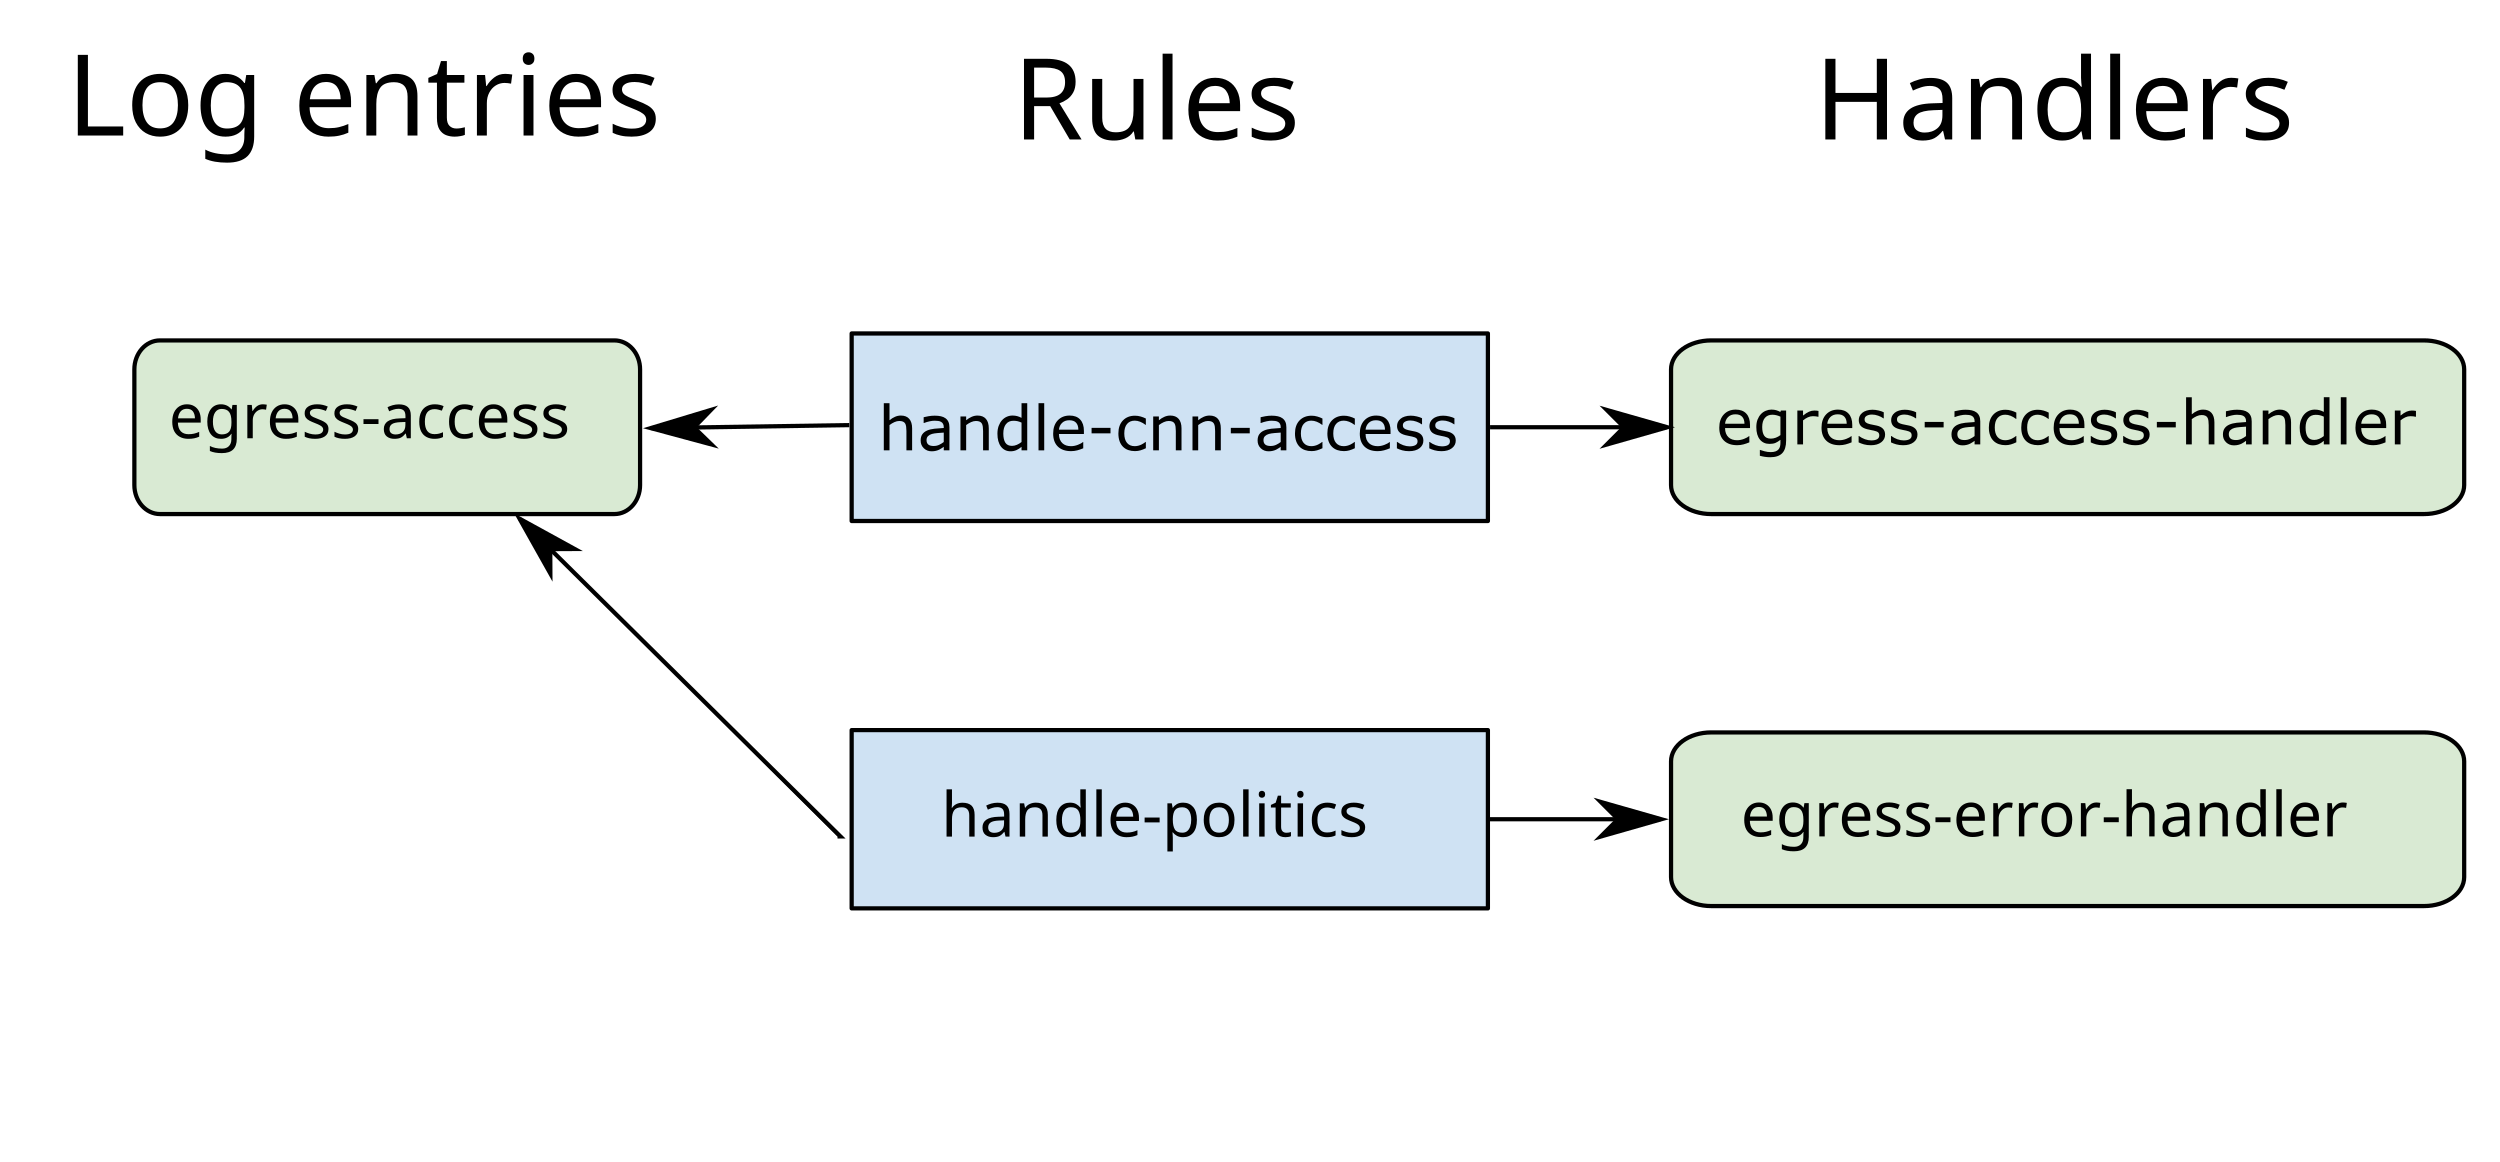
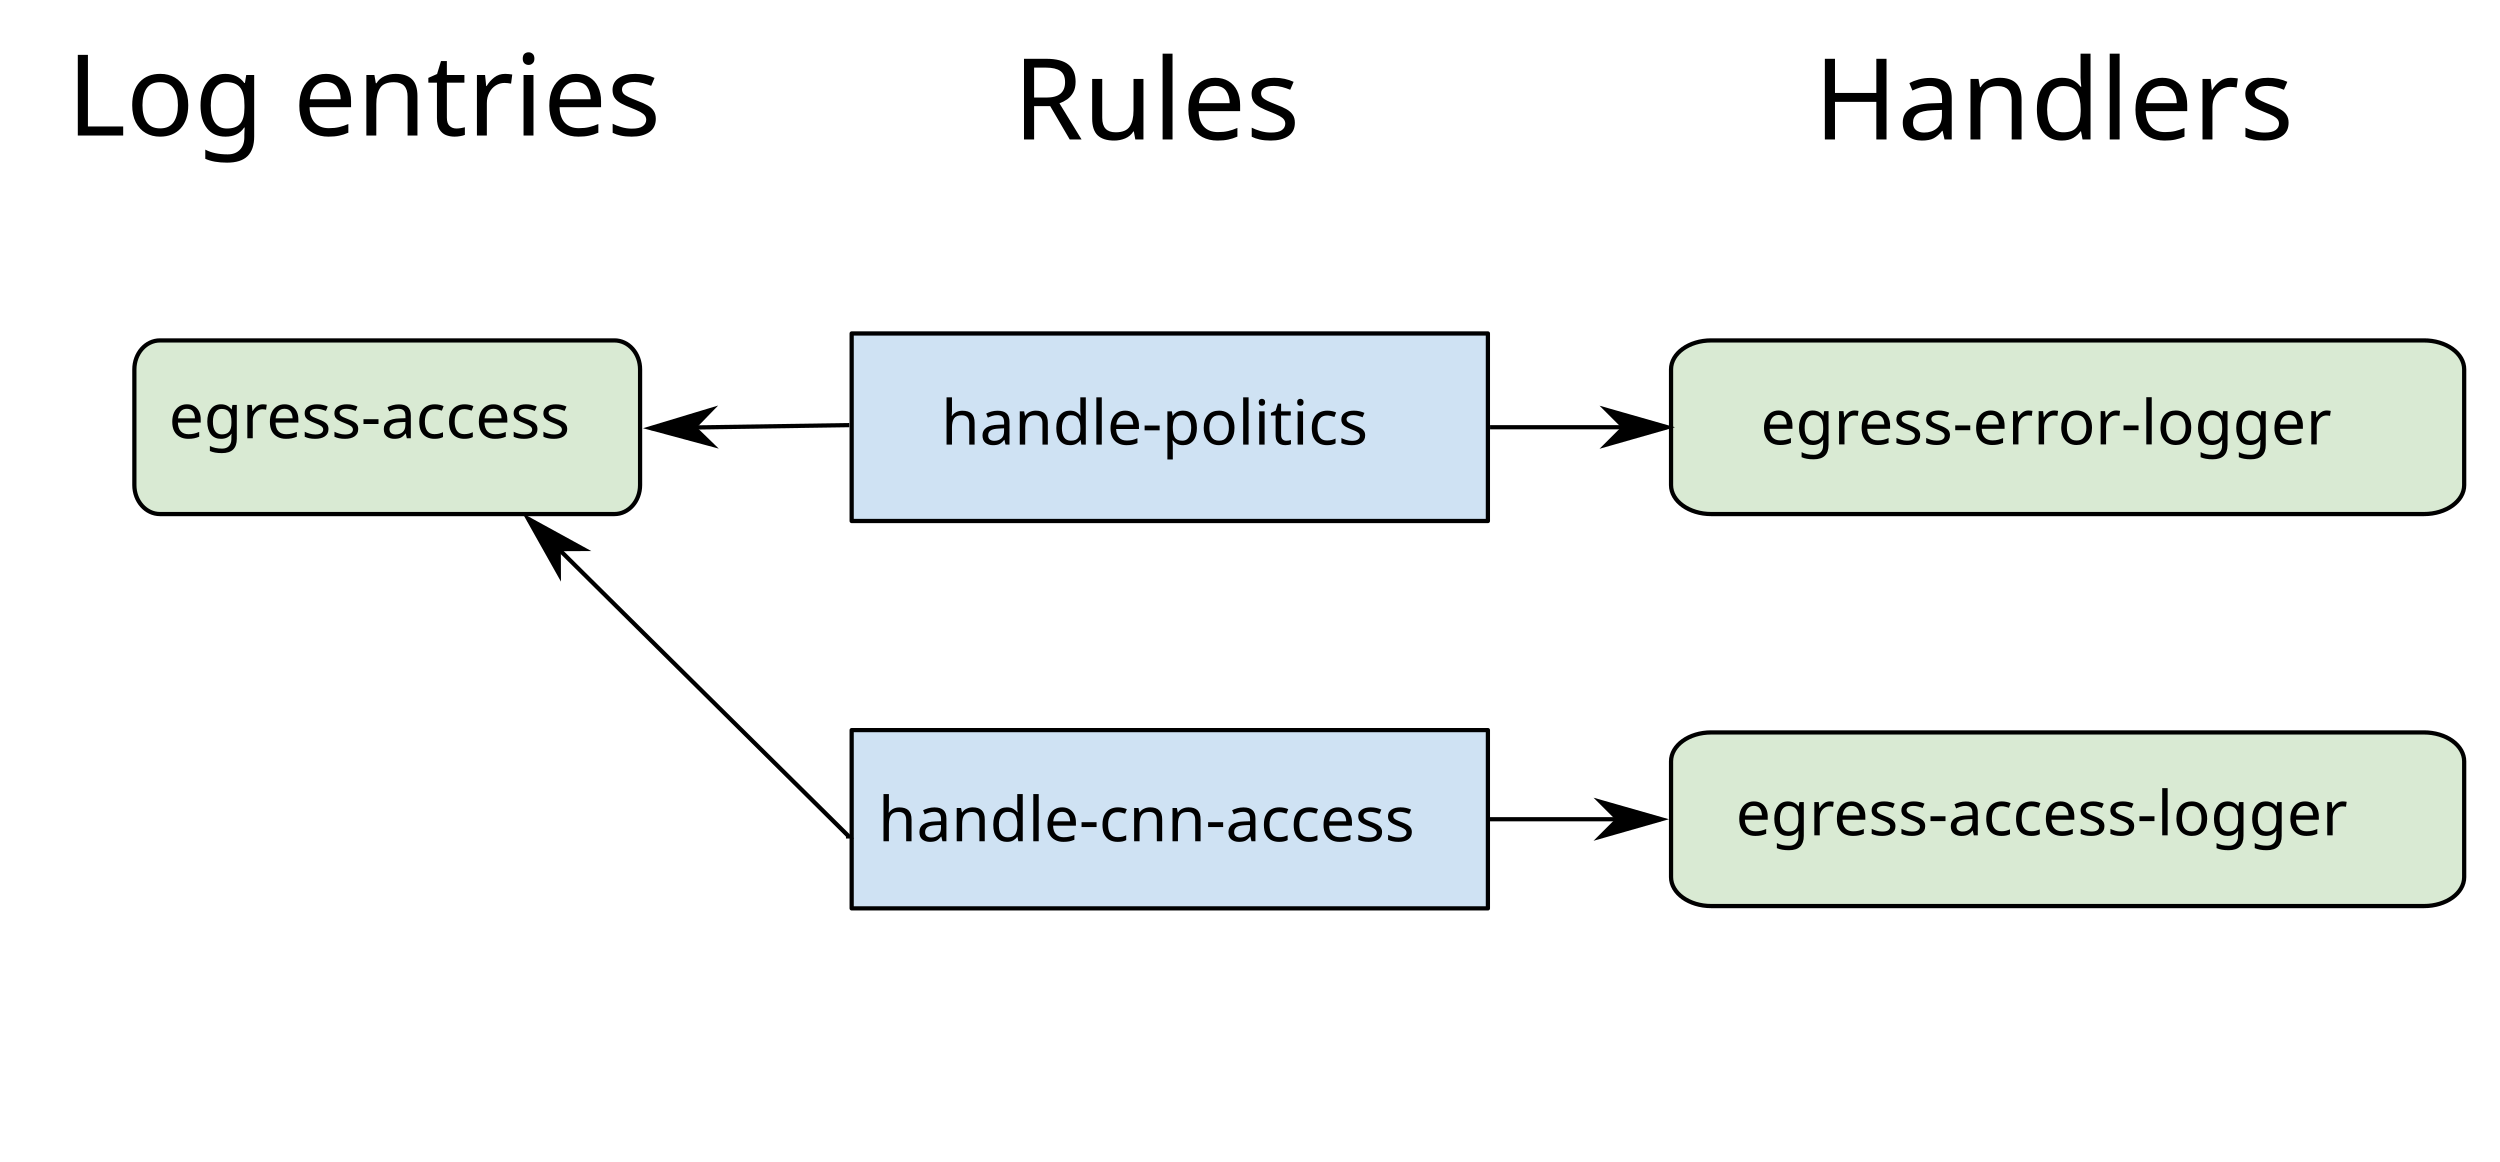
<svg xmlns="http://www.w3.org/2000/svg" xmlns:ns1="http://www.openswatchbook.org/uri/2009/osb" version="1.1" viewBox="0 0 590.434 274.357" stroke-miterlimit="10" id="svg1497" width="590.434" height="274.357" style="fill:none;stroke:none;stroke-linecap:square;stroke-miterlimit:10">
  <defs id="defs1501">
    <marker orient="auto" refY="0" refX="0" id="marker7569" style="overflow:visible">
      <path id="path7567" d="M 0,0 5,-5 -12.5,0 5,5 Z" style="fill:#000000;fill-opacity:1;fill-rule:evenodd;stroke:#000000;stroke-width:1pt;stroke-opacity:1" transform="matrix(0.8,0,0,0.8,10,0)" />
    </marker>
    <marker orient="auto" refY="0" refX="0" id="marker7565" style="overflow:visible">
      <path id="path7563" d="M 0,0 5,-5 -12.5,0 5,5 Z" style="fill:#000000;fill-opacity:1;fill-rule:evenodd;stroke:#000000;stroke-width:1pt;stroke-opacity:1" transform="matrix(0.8,0,0,0.8,10,0)" />
    </marker>
    <marker orient="auto" refY="0" refX="0" id="marker7561" style="overflow:visible">
      <path id="path7559" d="M 0,0 5,-5 -12.5,0 5,5 Z" style="fill:#000000;fill-opacity:1;fill-rule:evenodd;stroke:#000000;stroke-width:1pt;stroke-opacity:1" transform="matrix(-0.8,0,0,-0.8,-10,0)" />
    </marker>
    <marker orient="auto" refY="0" refX="0" id="marker7557" style="overflow:visible">
      <path id="path7555" d="M 0,0 5,-5 -12.5,0 5,5 Z" style="fill:#000000;fill-opacity:1;fill-rule:evenodd;stroke:#000000;stroke-width:1pt;stroke-opacity:1" transform="matrix(-0.8,0,0,-0.8,-10,0)" />
    </marker>
    <marker orient="auto" refY="0" refX="0" id="marker7553" style="overflow:visible">
      <path id="path7551" d="M 0,0 5,-5 -12.5,0 5,5 Z" style="fill-rule:evenodd;stroke:#000000;stroke-width:1pt;stroke-opacity:1" transform="matrix(-0.8,0,0,-0.8,-10,0)" />
    </marker>
    <linearGradient id="linearGradient7205" ns1:paint="solid">
      <stop style="stop-color:#000000;stop-opacity:1;" offset="0" id="stop7203" />
    </linearGradient>
    <marker orient="auto" refY="0" refX="0" id="marker5767" style="overflow:visible">
      <path id="path5765" d="M 0,0 5,-5 -12.5,0 5,5 Z" style="fill:#000000;fill-opacity:1;fill-rule:evenodd;stroke:#000000;stroke-width:1pt;stroke-opacity:1" transform="matrix(-0.8,0,0,-0.8,-10,0)" />
    </marker>
    <marker orient="auto" refY="0" refX="0" id="marker5763" style="overflow:visible">
      <path id="path5761" style="fill-rule:evenodd;stroke:#000000;stroke-width:0.625;stroke-linejoin:round;stroke-opacity:1" d="M 8.719,4.034 -2.207,0.016 8.719,-4.002 c -1.745,2.372 -1.735,5.617 -6e-7,8.035 z" transform="matrix(-1.1,0,0,-1.1,-1.1,0)" />
    </marker>
    <marker orient="auto" refY="0" refX="0" id="marker5759" style="overflow:visible">
      <path id="path5757" d="M 0,0 5,-5 -12.5,0 5,5 Z" style="fill-rule:evenodd;stroke:#000000;stroke-width:1pt;stroke-opacity:1" transform="matrix(-0.8,0,0,-0.8,-10,0)" />
    </marker>
    <marker orient="auto" refY="0" refX="0" id="marker5755" style="overflow:visible">
      <path id="path5753" style="fill-rule:evenodd;stroke:#000000;stroke-width:0.625;stroke-linejoin:round;stroke-opacity:1" d="M 8.719,4.034 -2.207,0.016 8.719,-4.002 c -1.745,2.372 -1.735,5.617 -6e-7,8.035 z" transform="matrix(-1.1,0,0,-1.1,-1.1,0)" />
    </marker>
    <marker orient="auto" refY="0" refX="0" id="Arrow2Mend" style="overflow:visible">
      <path id="path5488" style="fill-rule:evenodd;stroke:#000000;stroke-width:0.625;stroke-linejoin:round;stroke-opacity:1" d="M 8.719,4.034 -2.207,0.016 8.719,-4.002 c -1.745,2.372 -1.735,5.617 -6e-7,8.035 z" transform="scale(-0.6)" />
    </marker>
    <marker orient="auto" refY="0" refX="0" id="Arrow2Send" style="overflow:visible">
      <path id="path5494" style="fill-rule:evenodd;stroke:#000000;stroke-width:0.625;stroke-linejoin:round;stroke-opacity:1" d="M 8.719,4.034 -2.207,0.016 8.719,-4.002 c -1.745,2.372 -1.735,5.617 -6e-7,8.035 z" transform="matrix(-0.3,0,0,-0.3,0.69,0)" />
    </marker>
    <marker orient="auto" refY="0" refX="0" id="Arrow2Lend" style="overflow:visible">
      <path id="path5482" style="fill-rule:evenodd;stroke:#000000;stroke-width:0.625;stroke-linejoin:round;stroke-opacity:1" d="M 8.719,4.034 -2.207,0.016 8.719,-4.002 c -1.745,2.372 -1.735,5.617 -6e-7,8.035 z" transform="matrix(-1.1,0,0,-1.1,-1.1,0)" />
    </marker>
    <marker orient="auto" refY="0" refX="0" id="marker5741" style="overflow:visible">
      <path id="path5739" d="M 0,0 5,-5 -12.5,0 5,5 Z" style="fill-rule:evenodd;stroke:#000000;stroke-width:1pt;stroke-opacity:1" transform="matrix(-0.8,0,0,-0.8,-10,0)" />
    </marker>
    <marker orient="auto" refY="0" refX="0" id="Arrow1Lstart" style="overflow:visible">
      <path id="path5461" d="M 0,0 5,-5 -12.5,0 5,5 Z" style="fill-rule:evenodd;stroke:#000000;stroke-width:1pt;stroke-opacity:1" transform="matrix(0.8,0,0,0.8,10,0)" />
    </marker>
    <marker orient="auto" refY="0" refX="0" id="marker5731" style="overflow:visible">
      <path id="path5729" d="M 0,0 5,-5 -12.5,0 5,5 Z" style="fill-rule:evenodd;stroke:#000000;stroke-width:1pt;stroke-opacity:1" transform="matrix(-0.8,0,0,-0.8,-10,0)" />
    </marker>
    <marker orient="auto" refY="0" refX="0" id="marker5727" style="overflow:visible">
      <path id="path5725" d="M 0,0 5,-5 -12.5,0 5,5 Z" style="fill-rule:evenodd;stroke:#000000;stroke-width:1pt;stroke-opacity:1" transform="matrix(-0.8,0,0,-0.8,-10,0)" />
    </marker>
    <marker orient="auto" refY="0" refX="0" id="Arrow1Lend" style="overflow:visible">
      <path id="path5464" d="M 0,0 5,-5 -12.5,0 5,5 Z" style="fill-rule:evenodd;stroke:#000000;stroke-width:1pt;stroke-opacity:1" transform="matrix(-0.8,0,0,-0.8,-10,0)" />
    </marker>
    <marker orient="auto" refY="0" refX="0" id="marker5767-8" style="overflow:visible">
      <path id="path5765-5" d="M 0,0 5,-5 -12.5,0 5,5 Z" style="fill:#000000;fill-opacity:1;fill-rule:evenodd;stroke:#000000;stroke-width:1pt;stroke-opacity:1" transform="matrix(-0.8,0,0,-0.8,-10,0)" />
    </marker>
  </defs>
  <clipPath id="p.0">
    <path d="M 0,0 H 604.942 V 452.454 H 0 Z" id="path1282" style="clip-rule:nonzero" />
  </clipPath>
  <path style="fill:#cfe2f3;fill-rule:evenodd;stroke-width:1" id="path1415" d="M 201.14,78.438 H 351.402 V 123.367 H 201.14 Z" />
  <path style="fill:#000000;fill-opacity:0;fill-rule:evenodd" id="path1285" d="M 20.408,-29.489 H 625.351 V 422.965 H 20.408 Z" />
  <path style="fill:#d9ead3;fill-rule:evenodd;stroke-width:1" id="path1331" d="m 395.01,87.233 v 0 c 0,-3.775 4.23,-6.835 9.448,-6.835 h 167.714 c 2.506,0 4.909,0.72 6.681,2.002 1.772,1.282 2.767,3.02 2.767,4.833 v 27.338 c 0,3.775 -4.23,6.835 -9.448,6.835 H 404.458 c -5.218,0 -9.448,-3.06 -9.448,-6.835 z" />
  <path style="fill-rule:evenodd;stroke:#000000;stroke-width:1;stroke-linecap:butt;stroke-linejoin:round" id="path1333" d="m 394.656,87.233 v 0 c 0,-3.775 4.246,-6.835 9.484,-6.835 h 168.35 c 2.515,0 4.928,0.72 6.706,2.002 1.779,1.282 2.778,3.02 2.778,4.833 v 27.338 c 0,3.775 -4.246,6.835 -9.484,6.835 H 404.14 c -5.238,0 -9.484,-3.06 -9.484,-6.835 z" />
  <path style="fill:#000000;fill-opacity:0;fill-rule:evenodd" id="path1357" d="m 134.416,18.519 112,142.992" />
  <path style="fill:#000000;fill-opacity:0;fill-rule:evenodd" id="path1375" d="M 375.416,185.511 472.424,90.519" />
  <path style="fill:#000000;fill-opacity:0;fill-rule:evenodd" id="path1381" d="M 375.416,185.511 472.424,143.023" />
  <path style="fill:#000000;fill-opacity:0;fill-rule:evenodd" id="path1387" d="m 375.416,188.475 97.008,10.016" />
  <path style="fill:#000000;fill-opacity:0;fill-rule:evenodd" id="path1393" d="m 375.416,185.511 97.008,65.512" />
  <path style="fill-rule:evenodd;stroke:#000000;stroke-width:1;stroke-linecap:butt;stroke-linejoin:round" id="path1417" d="M 201.14,78.755 H 351.402 V 123.05 H 201.14 Z" />
  <text xml:space="preserve" style="font-style:normal;font-weight:normal;font-size:17.333px;line-height:1.25;font-family:sans-serif;letter-spacing:0px;word-spacing:0px;fill:#000000;fill-opacity:1;stroke:none" x="315.317" y="221.967" id="text5425">
    <tspan id="tspan5423" x="315.317" y="237.781" />
  </text>
-   <g aria-label="handle-cnn-access" style="font-style:normal;font-weight:normal;font-size:17.333px;line-height:1.25;font-family:sans-serif;letter-spacing:0px;word-spacing:0px;fill:#000000;fill-opacity:1;stroke:none" id="text5429" transform="translate(17.06985,0.3910225)">
-     <path d="m 198.35,105.972 h -1.346 v -4.555 q 0,-0.551 -0.065,-1.031 -0.064,-0.487 -0.236,-0.759 -0.179,-0.301 -0.516,-0.444 -0.337,-0.15 -0.874,-0.15 -0.551,0 -1.153,0.272 -0.602,0.272 -1.153,0.695 v 5.973 h -1.346 V 94.829 h 1.346 v 4.032 q 0.63,-0.523 1.303,-0.816 0.673,-0.294 1.382,-0.294 1.296,0 1.977,0.781 0.68,0.781 0.68,2.249 z" style="font-size:14.667px" id="path7227" />
-     <path d="m 207.159,105.972 h -1.339 v -0.852 q -0.179,0.122 -0.487,0.344 -0.301,0.215 -0.587,0.344 -0.337,0.165 -0.773,0.272 -0.437,0.115 -1.024,0.115 -1.081,0 -1.833,-0.716 -0.752,-0.716 -0.752,-1.826 0,-0.91 0.387,-1.468 0.394,-0.566 1.117,-0.888 0.73,-0.322 1.755,-0.437 1.024,-0.115 2.199,-0.172 v -0.208 q 0,-0.458 -0.165,-0.759 -0.158,-0.301 -0.458,-0.473 -0.286,-0.165 -0.688,-0.222 -0.401,-0.057 -0.838,-0.057 -0.53,0 -1.182,0.143 -0.652,0.136 -1.346,0.401 h -0.072 v -1.368 q 0.394,-0.107 1.139,-0.236 0.745,-0.129 1.468,-0.129 0.845,0 1.468,0.143 0.63,0.136 1.089,0.473 0.451,0.329 0.688,0.852 0.236,0.523 0.236,1.296 z m -1.339,-1.969 v -2.227 q -0.616,0.036 -1.454,0.107 -0.831,0.072 -1.318,0.208 -0.58,0.165 -0.938,0.516 -0.358,0.344 -0.358,0.952 0,0.688 0.415,1.038 0.415,0.344 1.268,0.344 0.709,0 1.296,-0.272 0.587,-0.279 1.089,-0.666 z" style="font-size:14.667px" id="path7229" />
-     <path d="m 216.454,105.972 h -1.346 v -4.555 q 0,-0.551 -0.064,-1.031 -0.065,-0.487 -0.236,-0.759 -0.179,-0.301 -0.516,-0.444 -0.337,-0.15 -0.874,-0.15 -0.551,0 -1.153,0.272 -0.602,0.272 -1.153,0.695 v 5.973 h -1.346 v -7.999 h 1.346 v 0.888 q 0.63,-0.523 1.303,-0.816 0.673,-0.294 1.382,-0.294 1.296,0 1.977,0.781 0.68,0.781 0.68,2.249 z" style="font-size:14.667px" id="path7231" />
-     <path d="m 225.535,105.972 h -1.346 v -0.838 q -0.58,0.501 -1.21,0.781 -0.63,0.279 -1.368,0.279 -1.432,0 -2.277,-1.103 -0.838,-1.103 -0.838,-3.058 0,-1.017 0.286,-1.812 0.294,-0.795 0.788,-1.354 0.487,-0.544 1.132,-0.831 0.652,-0.286 1.346,-0.286 0.63,0 1.117,0.136 0.487,0.129 1.024,0.408 v -3.466 h 1.346 z m -1.346,-1.969 v -4.59 q -0.544,-0.243 -0.974,-0.337 -0.43,-0.093 -0.938,-0.093 -1.132,0 -1.762,0.788 -0.63,0.788 -0.63,2.234 0,1.425 0.487,2.17 0.487,0.738 1.561,0.738 0.573,0 1.16,-0.251 0.587,-0.258 1.096,-0.659 z" style="font-size:14.667px" id="path7233" />
-     <path d="m 229.546,105.972 h -1.346 V 94.829 h 1.346 z" style="font-size:14.667px" id="path7235" />
-     <path d="m 238.92,102.112 h -5.894 q 0,0.738 0.222,1.289 0.222,0.544 0.609,0.895 0.372,0.344 0.881,0.516 0.516,0.172 1.132,0.172 0.816,0 1.64,-0.322 0.831,-0.329 1.182,-0.645 h 0.072 v 1.468 q -0.68,0.286 -1.389,0.48 -0.709,0.193 -1.49,0.193 -1.991,0 -3.108,-1.074 -1.117,-1.081 -1.117,-3.065 0,-1.962 1.067,-3.115 1.074,-1.153 2.822,-1.153 1.618,0 2.492,0.945 0.881,0.945 0.881,2.686 z m -1.311,-1.031 q -0.007,-1.06 -0.537,-1.64 -0.523,-0.58 -1.597,-0.58 -1.081,0 -1.726,0.637 -0.637,0.637 -0.723,1.583 z" style="font-size:14.667px" id="path7237" />
-     <path d="m 245.201,101.954 h -4.469 v -1.296 h 4.469 z" style="font-size:14.667px" id="path7239" />
-     <path d="m 253.551,105.47 q -0.673,0.322 -1.282,0.501 -0.602,0.179 -1.282,0.179 -0.867,0 -1.59,-0.251 -0.723,-0.258 -1.239,-0.773 -0.523,-0.516 -0.809,-1.303 -0.286,-0.788 -0.286,-1.84 0,-1.962 1.074,-3.079 1.081,-1.117 2.85,-1.117 0.688,0 1.346,0.193 0.666,0.193 1.217,0.473 v 1.497 h -0.072 q -0.616,-0.48 -1.275,-0.738 -0.652,-0.258 -1.275,-0.258 -1.146,0 -1.812,0.773 -0.659,0.766 -0.659,2.256 0,1.447 0.645,2.227 0.652,0.773 1.826,0.773 0.408,0 0.831,-0.107 0.423,-0.107 0.759,-0.279 0.294,-0.15 0.551,-0.315 0.258,-0.172 0.408,-0.294 h 0.072 z" style="font-size:14.667px" id="path7241" />
-     <path d="m 261.973,105.972 h -1.346 v -4.555 q 0,-0.551 -0.065,-1.031 -0.065,-0.487 -0.236,-0.759 -0.179,-0.301 -0.516,-0.444 -0.337,-0.15 -0.874,-0.15 -0.551,0 -1.153,0.272 -0.602,0.272 -1.153,0.695 v 5.973 h -1.346 v -7.999 h 1.346 v 0.888 q 0.63,-0.523 1.303,-0.816 0.673,-0.294 1.382,-0.294 1.296,0 1.977,0.781 0.68,0.781 0.68,2.249 z" style="font-size:14.667px" id="path7243" />
-     <path d="m 271.254,105.972 h -1.346 v -4.555 q 0,-0.551 -0.065,-1.031 -0.065,-0.487 -0.236,-0.759 -0.179,-0.301 -0.516,-0.444 -0.337,-0.15 -0.874,-0.15 -0.551,0 -1.153,0.272 -0.602,0.272 -1.153,0.695 v 5.973 h -1.346 v -7.999 h 1.346 v 0.888 q 0.63,-0.523 1.303,-0.816 0.673,-0.294 1.382,-0.294 1.296,0 1.977,0.781 0.68,0.781 0.68,2.249 z" style="font-size:14.667px" id="path7245" />
-     <path d="m 278.086,101.954 h -4.469 v -1.296 h 4.469 z" style="font-size:14.667px" id="path7247" />
-     <path d="m 286.737,105.972 h -1.339 v -0.852 q -0.179,0.122 -0.487,0.344 -0.301,0.215 -0.587,0.344 -0.337,0.165 -0.773,0.272 -0.437,0.115 -1.024,0.115 -1.081,0 -1.833,-0.716 -0.752,-0.716 -0.752,-1.826 0,-0.91 0.387,-1.468 0.394,-0.566 1.117,-0.888 0.73,-0.322 1.755,-0.437 1.024,-0.115 2.199,-0.172 v -0.208 q 0,-0.458 -0.165,-0.759 -0.158,-0.301 -0.458,-0.473 -0.286,-0.165 -0.688,-0.222 -0.401,-0.057 -0.838,-0.057 -0.53,0 -1.182,0.143 -0.652,0.136 -1.346,0.401 h -0.072 v -1.368 q 0.394,-0.107 1.139,-0.236 0.745,-0.129 1.468,-0.129 0.845,0 1.468,0.143 0.63,0.136 1.089,0.473 0.451,0.329 0.688,0.852 0.236,0.523 0.236,1.296 z m -1.339,-1.969 v -2.227 q -0.616,0.036 -1.454,0.107 -0.831,0.072 -1.318,0.208 -0.58,0.165 -0.938,0.516 -0.358,0.344 -0.358,0.952 0,0.688 0.415,1.038 0.415,0.344 1.268,0.344 0.709,0 1.296,-0.272 0.587,-0.279 1.089,-0.666 z" style="font-size:14.667px" id="path7249" />
-     <path d="m 295.259,105.47 q -0.673,0.322 -1.282,0.501 -0.602,0.179 -1.282,0.179 -0.867,0 -1.59,-0.251 -0.723,-0.258 -1.239,-0.773 -0.523,-0.516 -0.809,-1.303 -0.286,-0.788 -0.286,-1.84 0,-1.962 1.074,-3.079 1.081,-1.117 2.85,-1.117 0.688,0 1.346,0.193 0.666,0.193 1.217,0.473 v 1.497 h -0.072 q -0.616,-0.48 -1.275,-0.738 -0.652,-0.258 -1.275,-0.258 -1.146,0 -1.812,0.773 -0.659,0.766 -0.659,2.256 0,1.447 0.645,2.227 0.652,0.773 1.826,0.773 0.408,0 0.831,-0.107 0.423,-0.107 0.759,-0.279 0.294,-0.15 0.551,-0.315 0.258,-0.172 0.408,-0.294 h 0.072 z" style="font-size:14.667px" id="path7251" />
-     <path d="m 302.908,105.47 q -0.673,0.322 -1.282,0.501 -0.602,0.179 -1.282,0.179 -0.867,0 -1.59,-0.251 -0.723,-0.258 -1.239,-0.773 -0.523,-0.516 -0.809,-1.303 -0.286,-0.788 -0.286,-1.84 0,-1.962 1.074,-3.079 1.081,-1.117 2.85,-1.117 0.688,0 1.346,0.193 0.666,0.193 1.217,0.473 v 1.497 h -0.072 q -0.616,-0.48 -1.275,-0.738 -0.652,-0.258 -1.275,-0.258 -1.146,0 -1.812,0.773 -0.659,0.766 -0.659,2.256 0,1.447 0.645,2.227 0.652,0.773 1.826,0.773 0.408,0 0.831,-0.107 0.423,-0.107 0.759,-0.279 0.294,-0.15 0.551,-0.315 0.258,-0.172 0.408,-0.294 h 0.072 z" style="font-size:14.667px" id="path7253" />
-     <path d="m 311.337,102.112 h -5.894 q 0,0.738 0.222,1.289 0.222,0.544 0.609,0.895 0.372,0.344 0.881,0.516 0.516,0.172 1.132,0.172 0.816,0 1.64,-0.322 0.831,-0.329 1.182,-0.645 h 0.072 v 1.468 q -0.68,0.286 -1.389,0.48 -0.709,0.193 -1.49,0.193 -1.991,0 -3.108,-1.074 -1.117,-1.081 -1.117,-3.065 0,-1.962 1.067,-3.115 1.074,-1.153 2.822,-1.153 1.618,0 2.492,0.945 0.881,0.945 0.881,2.686 z m -1.311,-1.031 q -0.007,-1.06 -0.537,-1.64 -0.523,-0.58 -1.597,-0.58 -1.081,0 -1.726,0.637 -0.637,0.637 -0.723,1.583 z" style="font-size:14.667px" id="path7255" />
-     <path d="m 319.092,103.666 q 0,1.096 -0.909,1.798 -0.902,0.702 -2.471,0.702 -0.888,0 -1.633,-0.208 -0.738,-0.215 -1.239,-0.466 v -1.511 h 0.072 q 0.637,0.48 1.418,0.766 0.781,0.279 1.497,0.279 0.888,0 1.389,-0.286 0.501,-0.286 0.501,-0.902 0,-0.473 -0.272,-0.716 -0.272,-0.243 -1.046,-0.415 -0.286,-0.065 -0.752,-0.15 -0.458,-0.086 -0.838,-0.186 -1.053,-0.279 -1.497,-0.816 -0.437,-0.544 -0.437,-1.332 0,-0.494 0.201,-0.931 0.208,-0.437 0.623,-0.781 0.401,-0.337 1.017,-0.53 0.623,-0.201 1.389,-0.201 0.716,0 1.447,0.179 0.738,0.172 1.225,0.423 v 1.439 h -0.072 q -0.516,-0.38 -1.253,-0.637 -0.738,-0.265 -1.447,-0.265 -0.738,0 -1.246,0.286 -0.508,0.279 -0.508,0.838 0,0.494 0.308,0.745 0.301,0.251 0.974,0.408 0.372,0.086 0.831,0.172 0.465,0.086 0.773,0.158 0.938,0.215 1.447,0.738 0.508,0.53 0.508,1.404 z" style="font-size:14.667px" id="path7257" />
-     <path d="m 326.741,103.666 q 0,1.096 -0.91,1.798 -0.902,0.702 -2.471,0.702 -0.888,0 -1.633,-0.208 -0.738,-0.215 -1.239,-0.466 v -1.511 h 0.072 q 0.637,0.48 1.418,0.766 0.781,0.279 1.497,0.279 0.888,0 1.389,-0.286 0.501,-0.286 0.501,-0.902 0,-0.473 -0.272,-0.716 -0.272,-0.243 -1.046,-0.415 -0.286,-0.065 -0.752,-0.15 -0.458,-0.086 -0.838,-0.186 -1.053,-0.279 -1.497,-0.816 -0.437,-0.544 -0.437,-1.332 0,-0.494 0.201,-0.931 0.208,-0.437 0.623,-0.781 0.401,-0.337 1.017,-0.53 0.623,-0.201 1.389,-0.201 0.716,0 1.447,0.179 0.738,0.172 1.225,0.423 v 1.439 h -0.072 q -0.516,-0.38 -1.253,-0.637 -0.738,-0.265 -1.447,-0.265 -0.738,0 -1.246,0.286 -0.508,0.279 -0.508,0.838 0,0.494 0.308,0.745 0.301,0.251 0.974,0.408 0.372,0.086 0.831,0.172 0.466,0.086 0.773,0.158 0.938,0.215 1.447,0.738 0.508,0.53 0.508,1.404 z" style="font-size:14.667px" id="path7259" />
-   </g>
  <path style="fill:#cfe2f3;fill-rule:evenodd;stroke-width:1" id="path1415-7" d="m 201.14,172.433 h 150.263 v 42.101 H 201.14 Z" />
  <path style="fill-rule:evenodd;stroke:#000000;stroke-width:1;stroke-linecap:butt;stroke-linejoin:round" id="path1417-5" d="m 201.14,172.433 h 150.263 v 42.101 H 201.14 Z" />
-   <text xml:space="preserve" style="font-style:normal;font-weight:normal;font-size:17.333px;line-height:1.25;font-family:sans-serif;letter-spacing:0px;word-spacing:0px;fill:#000000;fill-opacity:1;stroke:none" x="222.302" y="197.58" id="text5429-6">
-     <tspan id="tspan5427-5" x="222.302" y="197.58" style="font-size:14.667px">handle-politics</tspan>
-   </text>
  <text xml:space="preserve" style="font-style:normal;font-weight:normal;font-size:26.667px;line-height:1.25;font-family:sans-serif;letter-spacing:0px;word-spacing:0px;fill:#000000;fill-opacity:1;stroke:none" x="239.246" y="32.931" id="text5457">
    <tspan id="tspan5455" x="239.246" y="32.931">Rules</tspan>
  </text>
-   <text xml:space="preserve" style="font-style:normal;font-weight:normal;font-size:26.667px;line-height:1.25;font-family:sans-serif;letter-spacing:0px;word-spacing:0px;fill:#000000;fill-opacity:1;stroke:none" x="428.504" y="32.931" id="text5457-4">
-     <tspan id="tspan5455-9" x="428.504" y="32.931">Handlers</tspan>
+   <text xml:space="preserve" style="font-style:normal;font-weight:normal;font-size:26.667px;line-height:1.25;font-family:sans-serif;letter-spacing:0px;word-spacing:0px;fill:#000000;fill-opacity:1;stroke:none" x="428.391" y="32.931" id="text5457-4">
+     <tspan id="tspan5455-9" x="428.391" y="32.931">Handlers</tspan>
  </text>
-   <g aria-label="egress-access-handler" style="font-style:normal;font-weight:normal;font-size:17.333px;line-height:1.25;font-family:sans-serif;letter-spacing:0px;word-spacing:0px;fill:#000000;fill-opacity:1;stroke:none" id="text7334" transform="translate(-7.576405,-8.814287)">
-     <path d="m 420.883,109.913 h -5.894 q 0,0.738 0.222,1.289 0.222,0.544 0.609,0.895 0.372,0.344 0.881,0.516 0.516,0.172 1.132,0.172 0.816,0 1.64,-0.322 0.831,-0.329 1.182,-0.645 h 0.072 v 1.468 q -0.68,0.286 -1.389,0.48 -0.709,0.193 -1.49,0.193 -1.991,0 -3.108,-1.074 -1.117,-1.081 -1.117,-3.065 0,-1.962 1.067,-3.115 1.074,-1.153 2.822,-1.153 1.618,0 2.492,0.945 0.881,0.945 0.881,2.686 z m -1.311,-1.031 q -0.007,-1.06 -0.537,-1.64 -0.523,-0.58 -1.597,-0.58 -1.081,0 -1.726,0.637 -0.637,0.637 -0.723,1.583 z" style="font-size:14.667px" id="path7406" />
-     <path d="m 429.412,112.864 q 0,2.034 -0.924,2.986 -0.924,0.952 -2.843,0.952 -0.637,0 -1.246,-0.093 -0.602,-0.086 -1.189,-0.251 v -1.375 h 0.072 q 0.329,0.129 1.046,0.315 0.716,0.193 1.432,0.193 0.688,0 1.139,-0.165 0.451,-0.165 0.702,-0.458 0.251,-0.279 0.358,-0.673 0.107,-0.394 0.107,-0.881 v -0.73 q -0.609,0.487 -1.167,0.73 -0.551,0.236 -1.411,0.236 -1.432,0 -2.277,-1.031 -0.838,-1.038 -0.838,-2.922 0,-1.031 0.286,-1.776 0.294,-0.752 0.795,-1.296 0.466,-0.508 1.132,-0.788 0.666,-0.286 1.325,-0.286 0.695,0 1.16,0.143 0.473,0.136 0.995,0.423 l 0.086,-0.344 h 1.26 z m -1.346,-1.289 v -4.361 q -0.537,-0.243 -1.003,-0.344 -0.458,-0.107 -0.917,-0.107 -1.11,0 -1.747,0.745 -0.637,0.745 -0.637,2.163 0,1.346 0.473,2.041 0.473,0.695 1.568,0.695 0.587,0 1.174,-0.222 0.594,-0.229 1.089,-0.609 z" style="font-size:14.667px" id="path7408" />
-     <path d="m 437.053,107.242 h -0.072 q -0.301,-0.072 -0.587,-0.1 -0.279,-0.036 -0.666,-0.036 -0.623,0 -1.203,0.279 -0.58,0.272 -1.117,0.709 v 5.679 h -1.346 v -7.999 h 1.346 v 1.182 q 0.802,-0.645 1.411,-0.91 0.616,-0.272 1.253,-0.272 0.351,0 0.508,0.021 0.158,0.014 0.473,0.065 z" style="font-size:14.667px" id="path7410" />
-     <path d="m 445.031,109.913 h -5.894 q 0,0.738 0.222,1.289 0.222,0.544 0.609,0.895 0.372,0.344 0.881,0.516 0.516,0.172 1.132,0.172 0.816,0 1.64,-0.322 0.831,-0.329 1.182,-0.645 h 0.072 v 1.468 q -0.68,0.286 -1.389,0.48 -0.709,0.193 -1.49,0.193 -1.991,0 -3.108,-1.074 -1.117,-1.081 -1.117,-3.065 0,-1.962 1.067,-3.115 1.074,-1.153 2.822,-1.153 1.618,0 2.492,0.945 0.881,0.945 0.881,2.686 z m -1.311,-1.031 q -0.007,-1.06 -0.537,-1.64 -0.523,-0.58 -1.597,-0.58 -1.081,0 -1.726,0.637 -0.637,0.637 -0.723,1.583 z" style="font-size:14.667px" id="path7412" />
-     <path d="m 452.787,111.467 q 0,1.096 -0.91,1.798 -0.902,0.702 -2.471,0.702 -0.888,0 -1.633,-0.208 -0.738,-0.215 -1.239,-0.465 v -1.511 h 0.072 q 0.637,0.48 1.418,0.766 0.781,0.279 1.497,0.279 0.888,0 1.389,-0.286 0.501,-0.286 0.501,-0.902 0,-0.473 -0.272,-0.716 -0.272,-0.243 -1.046,-0.415 -0.286,-0.064 -0.752,-0.15 -0.458,-0.086 -0.838,-0.186 -1.053,-0.279 -1.497,-0.816 -0.437,-0.544 -0.437,-1.332 0,-0.494 0.201,-0.931 0.208,-0.437 0.623,-0.781 0.401,-0.337 1.017,-0.53 0.623,-0.201 1.389,-0.201 0.716,0 1.447,0.179 0.738,0.172 1.225,0.423 v 1.439 h -0.072 q -0.516,-0.38 -1.253,-0.637 -0.738,-0.265 -1.447,-0.265 -0.738,0 -1.246,0.286 -0.508,0.279 -0.508,0.838 0,0.494 0.308,0.745 0.301,0.251 0.974,0.408 0.372,0.086 0.831,0.172 0.466,0.086 0.773,0.158 0.938,0.215 1.447,0.738 0.508,0.53 0.508,1.404 z" style="font-size:14.667px" id="path7414" />
-     <path d="m 460.435,111.467 q 0,1.096 -0.91,1.798 -0.902,0.702 -2.471,0.702 -0.888,0 -1.633,-0.208 -0.738,-0.215 -1.239,-0.465 v -1.511 h 0.072 q 0.637,0.48 1.418,0.766 0.781,0.279 1.497,0.279 0.888,0 1.389,-0.286 0.501,-0.286 0.501,-0.902 0,-0.473 -0.272,-0.716 -0.272,-0.243 -1.046,-0.415 -0.286,-0.064 -0.752,-0.15 -0.458,-0.086 -0.838,-0.186 -1.053,-0.279 -1.497,-0.816 -0.437,-0.544 -0.437,-1.332 0,-0.494 0.201,-0.931 0.208,-0.437 0.623,-0.781 0.401,-0.337 1.017,-0.53 0.623,-0.201 1.389,-0.201 0.716,0 1.447,0.179 0.738,0.172 1.225,0.423 v 1.439 h -0.072 q -0.516,-0.38 -1.253,-0.637 -0.738,-0.265 -1.447,-0.265 -0.738,0 -1.246,0.286 -0.508,0.279 -0.508,0.838 0,0.494 0.308,0.745 0.301,0.251 0.974,0.408 0.372,0.086 0.831,0.172 0.465,0.086 0.773,0.158 0.938,0.215 1.447,0.738 0.508,0.53 0.508,1.404 z" style="font-size:14.667px" id="path7416" />
-     <path d="m 466.609,109.756 h -4.469 v -1.296 h 4.469 z" style="font-size:14.667px" id="path7418" />
-     <path d="m 475.26,113.773 h -1.339 v -0.852 q -0.179,0.122 -0.487,0.344 -0.301,0.215 -0.587,0.344 -0.337,0.165 -0.773,0.272 -0.437,0.115 -1.024,0.115 -1.081,0 -1.833,-0.716 -0.752,-0.716 -0.752,-1.826 0,-0.909 0.387,-1.468 0.394,-0.566 1.117,-0.888 0.73,-0.322 1.755,-0.437 1.024,-0.115 2.199,-0.172 v -0.208 q 0,-0.458 -0.165,-0.759 -0.158,-0.301 -0.458,-0.473 -0.286,-0.165 -0.688,-0.222 -0.401,-0.057 -0.838,-0.057 -0.53,0 -1.182,0.143 -0.652,0.136 -1.346,0.401 h -0.072 v -1.368 q 0.394,-0.107 1.139,-0.236 0.745,-0.129 1.468,-0.129 0.845,0 1.468,0.143 0.63,0.136 1.089,0.473 0.451,0.329 0.688,0.852 0.236,0.523 0.236,1.296 z m -1.339,-1.969 v -2.227 q -0.616,0.036 -1.454,0.107 -0.831,0.072 -1.318,0.208 -0.58,0.165 -0.938,0.516 -0.358,0.344 -0.358,0.952 0,0.688 0.415,1.038 0.415,0.344 1.268,0.344 0.709,0 1.296,-0.272 0.587,-0.279 1.089,-0.666 z" style="font-size:14.667px" id="path7420" />
-     <path d="m 483.782,113.272 q -0.673,0.322 -1.282,0.501 -0.602,0.179 -1.282,0.179 -0.867,0 -1.59,-0.251 -0.723,-0.258 -1.239,-0.773 -0.523,-0.516 -0.809,-1.303 -0.286,-0.788 -0.286,-1.841 0,-1.962 1.074,-3.079 1.081,-1.117 2.85,-1.117 0.688,0 1.346,0.193 0.666,0.193 1.217,0.473 v 1.497 h -0.072 q -0.616,-0.48 -1.275,-0.738 -0.652,-0.258 -1.275,-0.258 -1.146,0 -1.812,0.773 -0.659,0.766 -0.659,2.256 0,1.447 0.645,2.227 0.652,0.773 1.826,0.773 0.408,0 0.831,-0.107 0.423,-0.107 0.759,-0.279 0.294,-0.15 0.551,-0.315 0.258,-0.172 0.408,-0.294 h 0.072 z" style="font-size:14.667px" id="path7422" />
-     <path d="m 491.43,113.272 q -0.673,0.322 -1.282,0.501 -0.602,0.179 -1.282,0.179 -0.867,0 -1.59,-0.251 -0.723,-0.258 -1.239,-0.773 -0.523,-0.516 -0.809,-1.303 -0.286,-0.788 -0.286,-1.841 0,-1.962 1.074,-3.079 1.081,-1.117 2.85,-1.117 0.688,0 1.346,0.193 0.666,0.193 1.217,0.473 v 1.497 h -0.072 q -0.616,-0.48 -1.275,-0.738 -0.652,-0.258 -1.275,-0.258 -1.146,0 -1.812,0.773 -0.659,0.766 -0.659,2.256 0,1.447 0.645,2.227 0.652,0.773 1.826,0.773 0.408,0 0.831,-0.107 0.423,-0.107 0.759,-0.279 0.294,-0.15 0.551,-0.315 0.258,-0.172 0.408,-0.294 h 0.072 z" style="font-size:14.667px" id="path7424" />
-     <path d="m 499.859,109.913 h -5.894 q 0,0.738 0.222,1.289 0.222,0.544 0.609,0.895 0.372,0.344 0.881,0.516 0.516,0.172 1.132,0.172 0.816,0 1.64,-0.322 0.831,-0.329 1.182,-0.645 h 0.072 v 1.468 q -0.68,0.286 -1.389,0.48 -0.709,0.193 -1.49,0.193 -1.991,0 -3.108,-1.074 -1.117,-1.081 -1.117,-3.065 0,-1.962 1.067,-3.115 1.074,-1.153 2.822,-1.153 1.618,0 2.492,0.945 0.881,0.945 0.881,2.686 z m -1.311,-1.031 q -0.007,-1.06 -0.537,-1.64 -0.523,-0.58 -1.597,-0.58 -1.081,0 -1.726,0.637 -0.637,0.637 -0.723,1.583 z" style="font-size:14.667px" id="path7426" />
-     <path d="m 507.615,111.467 q 0,1.096 -0.91,1.798 -0.902,0.702 -2.471,0.702 -0.888,0 -1.633,-0.208 -0.738,-0.215 -1.239,-0.465 v -1.511 h 0.072 q 0.637,0.48 1.418,0.766 0.781,0.279 1.497,0.279 0.888,0 1.389,-0.286 0.501,-0.286 0.501,-0.902 0,-0.473 -0.272,-0.716 -0.272,-0.243 -1.046,-0.415 -0.286,-0.064 -0.752,-0.15 -0.458,-0.086 -0.838,-0.186 -1.053,-0.279 -1.497,-0.816 -0.437,-0.544 -0.437,-1.332 0,-0.494 0.201,-0.931 0.208,-0.437 0.623,-0.781 0.401,-0.337 1.017,-0.53 0.623,-0.201 1.389,-0.201 0.716,0 1.447,0.179 0.738,0.172 1.225,0.423 v 1.439 h -0.072 q -0.516,-0.38 -1.253,-0.637 -0.738,-0.265 -1.447,-0.265 -0.738,0 -1.246,0.286 -0.508,0.279 -0.508,0.838 0,0.494 0.308,0.745 0.301,0.251 0.974,0.408 0.372,0.086 0.831,0.172 0.466,0.086 0.773,0.158 0.938,0.215 1.447,0.738 0.508,0.53 0.508,1.404 z" style="font-size:14.667px" id="path7428" />
-     <path d="m 515.264,111.467 q 0,1.096 -0.909,1.798 -0.902,0.702 -2.471,0.702 -0.888,0 -1.633,-0.208 -0.738,-0.215 -1.239,-0.465 v -1.511 h 0.072 q 0.637,0.48 1.418,0.766 0.781,0.279 1.497,0.279 0.888,0 1.389,-0.286 0.501,-0.286 0.501,-0.902 0,-0.473 -0.272,-0.716 -0.272,-0.243 -1.046,-0.415 -0.286,-0.064 -0.752,-0.15 -0.458,-0.086 -0.838,-0.186 -1.053,-0.279 -1.497,-0.816 -0.437,-0.544 -0.437,-1.332 0,-0.494 0.201,-0.931 0.208,-0.437 0.623,-0.781 0.401,-0.337 1.017,-0.53 0.623,-0.201 1.389,-0.201 0.716,0 1.447,0.179 0.738,0.172 1.225,0.423 v 1.439 h -0.072 q -0.516,-0.38 -1.253,-0.637 -0.738,-0.265 -1.447,-0.265 -0.738,0 -1.246,0.286 -0.508,0.279 -0.508,0.838 0,0.494 0.308,0.745 0.301,0.251 0.974,0.408 0.372,0.086 0.831,0.172 0.465,0.086 0.773,0.158 0.938,0.215 1.447,0.738 0.508,0.53 0.508,1.404 z" style="font-size:14.667px" id="path7430" />
-     <path d="m 521.437,109.756 h -4.469 v -1.296 h 4.469 z" style="font-size:14.667px" id="path7432" />
-     <path d="m 530.56,113.773 h -1.346 v -4.555 q 0,-0.551 -0.064,-1.031 -0.064,-0.487 -0.236,-0.759 -0.179,-0.301 -0.516,-0.444 -0.337,-0.15 -0.874,-0.15 -0.551,0 -1.153,0.272 -0.602,0.272 -1.153,0.695 v 5.973 h -1.346 v -11.143 h 1.346 v 4.032 q 0.63,-0.523 1.303,-0.816 0.673,-0.294 1.382,-0.294 1.296,0 1.977,0.781 0.68,0.781 0.68,2.249 z" style="font-size:14.667px" id="path7434" />
-     <path d="m 539.369,113.773 h -1.339 v -0.852 q -0.179,0.122 -0.487,0.344 -0.301,0.215 -0.587,0.344 -0.337,0.165 -0.773,0.272 -0.437,0.115 -1.024,0.115 -1.081,0 -1.833,-0.716 -0.752,-0.716 -0.752,-1.826 0,-0.909 0.387,-1.468 0.394,-0.566 1.117,-0.888 0.73,-0.322 1.755,-0.437 1.024,-0.115 2.199,-0.172 v -0.208 q 0,-0.458 -0.165,-0.759 -0.158,-0.301 -0.458,-0.473 -0.286,-0.165 -0.688,-0.222 -0.401,-0.057 -0.838,-0.057 -0.53,0 -1.182,0.143 -0.652,0.136 -1.346,0.401 h -0.072 v -1.368 q 0.394,-0.107 1.139,-0.236 0.745,-0.129 1.468,-0.129 0.845,0 1.468,0.143 0.63,0.136 1.089,0.473 0.451,0.329 0.688,0.852 0.236,0.523 0.236,1.296 z m -1.339,-1.969 v -2.227 q -0.616,0.036 -1.454,0.107 -0.831,0.072 -1.318,0.208 -0.58,0.165 -0.938,0.516 -0.358,0.344 -0.358,0.952 0,0.688 0.415,1.038 0.415,0.344 1.268,0.344 0.709,0 1.296,-0.272 0.587,-0.279 1.089,-0.666 z" style="font-size:14.667px" id="path7436" />
-     <path d="m 548.665,113.773 h -1.346 v -4.555 q 0,-0.551 -0.065,-1.031 -0.064,-0.487 -0.236,-0.759 -0.179,-0.301 -0.516,-0.444 -0.337,-0.15 -0.874,-0.15 -0.551,0 -1.153,0.272 -0.602,0.272 -1.153,0.695 v 5.973 h -1.346 v -7.999 h 1.346 v 0.888 q 0.63,-0.523 1.303,-0.816 0.673,-0.294 1.382,-0.294 1.296,0 1.977,0.781 0.68,0.781 0.68,2.249 z" style="font-size:14.667px" id="path7438" />
-     <path d="m 557.745,113.773 h -1.346 v -0.838 q -0.58,0.501 -1.21,0.781 -0.63,0.279 -1.368,0.279 -1.432,0 -2.277,-1.103 -0.838,-1.103 -0.838,-3.058 0,-1.017 0.286,-1.812 0.294,-0.795 0.788,-1.354 0.487,-0.544 1.132,-0.831 0.652,-0.286 1.346,-0.286 0.63,0 1.117,0.136 0.487,0.129 1.024,0.408 v -3.466 h 1.346 z m -1.346,-1.969 v -4.59 q -0.544,-0.243 -0.974,-0.337 -0.43,-0.093 -0.938,-0.093 -1.132,0 -1.762,0.788 -0.63,0.788 -0.63,2.234 0,1.425 0.487,2.17 0.487,0.738 1.561,0.738 0.573,0 1.16,-0.251 0.587,-0.258 1.096,-0.659 z" style="font-size:14.667px" id="path7440" />
-     <path d="m 561.756,113.773 h -1.346 v -11.143 h 1.346 z" style="font-size:14.667px" id="path7442" />
-     <path d="m 571.13,109.913 h -5.894 q 0,0.738 0.222,1.289 0.222,0.544 0.609,0.895 0.372,0.344 0.881,0.516 0.516,0.172 1.132,0.172 0.816,0 1.64,-0.322 0.831,-0.329 1.182,-0.645 h 0.072 v 1.468 q -0.68,0.286 -1.389,0.48 -0.709,0.193 -1.49,0.193 -1.991,0 -3.108,-1.074 -1.117,-1.081 -1.117,-3.065 0,-1.962 1.067,-3.115 1.074,-1.153 2.822,-1.153 1.618,0 2.492,0.945 0.881,0.945 0.881,2.686 z m -1.311,-1.031 q -0.007,-1.06 -0.537,-1.64 -0.523,-0.58 -1.597,-0.58 -1.081,0 -1.726,0.637 -0.637,0.637 -0.723,1.583 z" style="font-size:14.667px" id="path7444" />
-     <path d="m 578.163,107.242 h -0.072 q -0.301,-0.072 -0.587,-0.1 -0.279,-0.036 -0.666,-0.036 -0.623,0 -1.203,0.279 -0.58,0.272 -1.117,0.709 v 5.679 h -1.346 v -7.999 h 1.346 v 1.182 q 0.802,-0.645 1.411,-0.91 0.616,-0.272 1.253,-0.272 0.351,0 0.508,0.021 0.158,0.014 0.473,0.065 z" style="font-size:14.667px" id="path7446" />
-   </g>
  <path style="fill:#d9ead3;fill-rule:evenodd;stroke-width:1" id="path1331-5" d="m 395.01,179.814 v 0 c 0,-3.775 4.23,-6.835 9.448,-6.835 h 167.714 c 2.506,0 4.909,0.72 6.681,2.002 1.772,1.282 2.767,3.02 2.767,4.833 v 27.338 c 0,3.775 -4.23,6.835 -9.448,6.835 H 404.458 c -5.218,0 -9.448,-3.06 -9.448,-6.835 z" />
  <path style="fill-rule:evenodd;stroke:#000000;stroke-width:1;stroke-linecap:butt;stroke-linejoin:round" id="path1333-6" d="m 394.656,179.814 v 0 c 0,-3.775 4.246,-6.835 9.484,-6.835 h 168.35 c 2.515,0 4.928,0.72 6.706,2.002 1.779,1.282 2.778,3.02 2.778,4.833 v 27.338 c 0,3.775 -4.246,6.835 -9.484,6.835 H 404.14 c -5.238,0 -9.484,-3.06 -9.484,-6.835 z" />
-   <text xml:space="preserve" style="font-style:normal;font-weight:normal;font-size:17.333px;line-height:1.25;font-family:sans-serif;letter-spacing:0px;word-spacing:0px;fill:#000000;fill-opacity:1;stroke:none" x="411.129" y="197.54" id="text7334-7">
-     <tspan id="tspan7332-8" x="411.129" y="197.54" style="font-size:14.667px">egress-error-handler</tspan>
-   </text>
  <text xml:space="preserve" style="font-style:normal;font-weight:normal;font-size:26.667px;line-height:1.25;font-family:sans-serif;letter-spacing:0px;word-spacing:0px;fill:#000000;fill-opacity:1;stroke:none" x="15.781" y="32.008" id="text5457-9">
    <tspan id="tspan5455-2" x="15.781" y="32.008">Log entries</tspan>
  </text>
  <path style="fill:#d9ead3;fill-rule:evenodd;stroke-width:1" id="path1331-0" d="m 32.087,87.233 v 0 c 0,-3.775 2.691,-6.835 6.011,-6.835 H 144.804 c 1.594,0 3.123,0.72 4.251,2.002 1.127,1.282 1.761,3.02 1.761,4.833 v 27.338 c 0,3.775 -2.691,6.835 -6.011,6.835 H 38.098 c -3.32,0 -6.011,-3.06 -6.011,-6.835 z" />
  <path style="fill-rule:evenodd;stroke:#000000;stroke-width:1;stroke-linecap:butt;stroke-linejoin:round" id="path1333-8" d="m 31.733,87.233 v 0 c 0,-3.775 2.707,-6.835 6.047,-6.835 H 145.122 c 1.604,0 3.142,0.72 4.276,2.002 1.134,1.282 1.771,3.02 1.771,4.833 v 27.338 c 0,3.775 -2.707,6.835 -6.047,6.835 H 37.78 c -3.34,0 -6.047,-3.06 -6.047,-6.835 z" />
  <text xml:space="preserve" style="font-style:normal;font-weight:normal;font-size:14.667px;line-height:1.25;font-family:sans-serif;letter-spacing:0px;word-spacing:0px;fill:#000000;fill-opacity:1;stroke:none" x="39.871" y="103.498" id="text7541">
    <tspan id="tspan7539" x="39.871" y="103.498">egress-access</tspan>
  </text>
  <path style="fill:#000000;fill-opacity:1;stroke:#000000;stroke-width:1.002;stroke-linecap:butt;stroke-linejoin:miter;stroke-miterlimit:10;stroke-dasharray:none;stroke-opacity:1;marker-start:url(#marker7565)" d="m 153.817,101.106 c 46.774,-0.707 46.774,-0.707 46.774,-0.707" id="path7543" />
  <path style="fill:#000000;fill-opacity:1;stroke:#000000;stroke-width:1.002;stroke-linecap:butt;stroke-linejoin:miter;stroke-miterlimit:10;stroke-dasharray:none;stroke-opacity:1;marker-end:url(#marker7557)" d="m 351.912,100.902 c 41.719,0 41.719,0 41.719,0" id="path7545" />
-   <path style="fill:#000000;fill-opacity:1;stroke:#000000;stroke-width:1.002;stroke-linecap:butt;stroke-linejoin:miter;stroke-miterlimit:10;stroke-dasharray:none;stroke-opacity:1;marker-start:url(#marker7569)" d="m 122.797,122.596 c 75.677,74.936 75.677,74.936 75.677,74.936 h -0.676" id="path7547" />
+   <path style="fill:#000000;fill-opacity:1;stroke:#000000;stroke-width:1.002;stroke-linecap:butt;stroke-linejoin:miter;stroke-miterlimit:10;stroke-dasharray:none;stroke-opacity:1;marker-start:url(#marker7569)" d="m 124.797,122.596 c 75.677,74.936 75.677,74.936 75.677,74.936 h -0.676" id="path7547" />
  <path style="fill:#000000;fill-opacity:1;stroke:#000000;stroke-width:1.002;stroke-linecap:butt;stroke-linejoin:miter;stroke-miterlimit:10;stroke-dasharray:none;stroke-opacity:1;marker-end:url(#marker7561)" d="m 351.204,193.483 c 40.305,0 41.012,0 41.012,0" id="path7549" />
+   <text xml:space="preserve" style="font-style:normal;font-weight:normal;font-size:14.667px;line-height:1.25;font-family:sans-serif;letter-spacing:0px;word-spacing:0px;fill:#000000;fill-opacity:1;stroke:none" x="222.302" y="104.999" id="text8473">
+     <tspan id="tspan8471" x="222.302" y="104.999">handle-politics</tspan>
+   </text>
+   <text xml:space="preserve" style="font-style:normal;font-weight:normal;font-size:14.667px;line-height:1.25;font-family:sans-serif;letter-spacing:0px;word-spacing:0px;fill:#000000;fill-opacity:1;stroke:none" x="415.798" y="104.959" id="text8477">
+     <tspan id="tspan8475" x="415.798" y="104.959">egress-error-logger</tspan>
+   </text>
+   <text xml:space="preserve" style="font-style:normal;font-weight:normal;font-size:14.667px;line-height:1.25;font-family:sans-serif;letter-spacing:0px;word-spacing:0px;fill:#000000;fill-opacity:1;stroke:none" x="207.406" y="198.686" id="text8481">
+     <tspan id="tspan8479" x="207.406" y="198.686">handle-cnn-access</tspan>
+   </text>
+   <text xml:space="preserve" style="font-style:normal;font-weight:normal;font-size:14.667px;line-height:1.25;font-family:sans-serif;letter-spacing:0px;word-spacing:0px;fill:#000000;fill-opacity:1;stroke:none" x="409.955" y="197.283" id="text8485">
+     <tspan id="tspan8483" x="409.955" y="197.283">egress-access-logger</tspan>
+   </text>
</svg>
